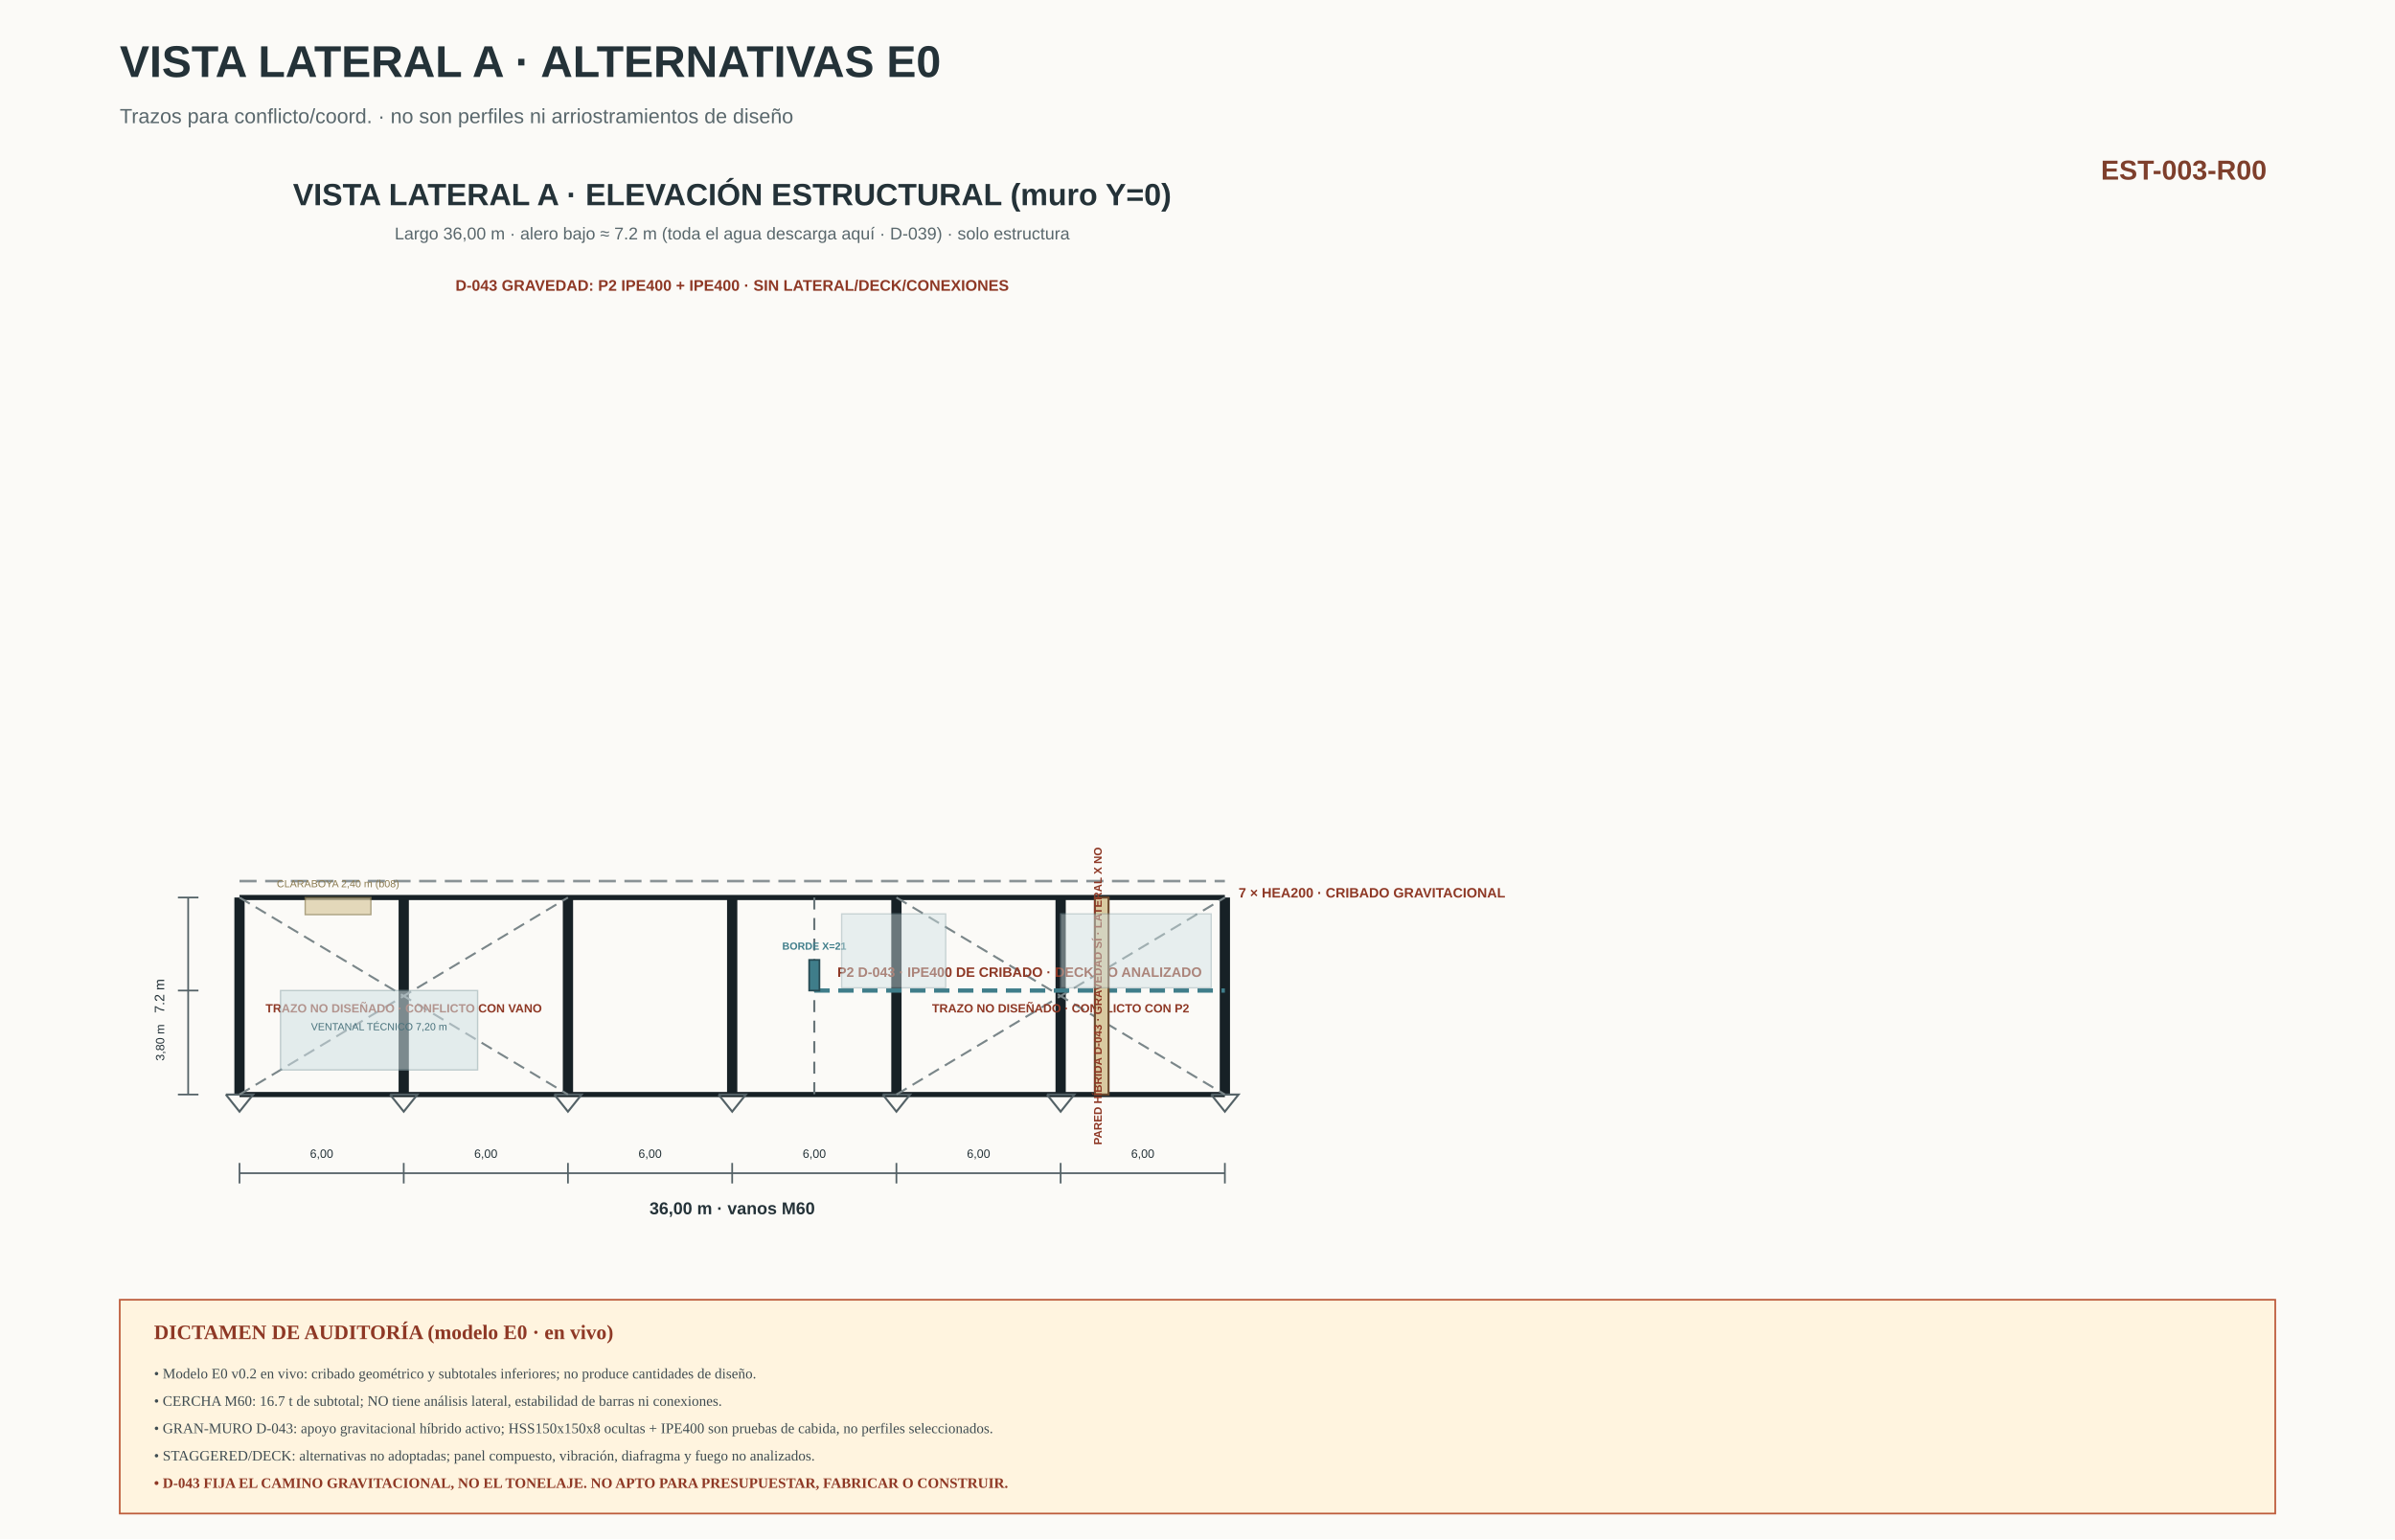
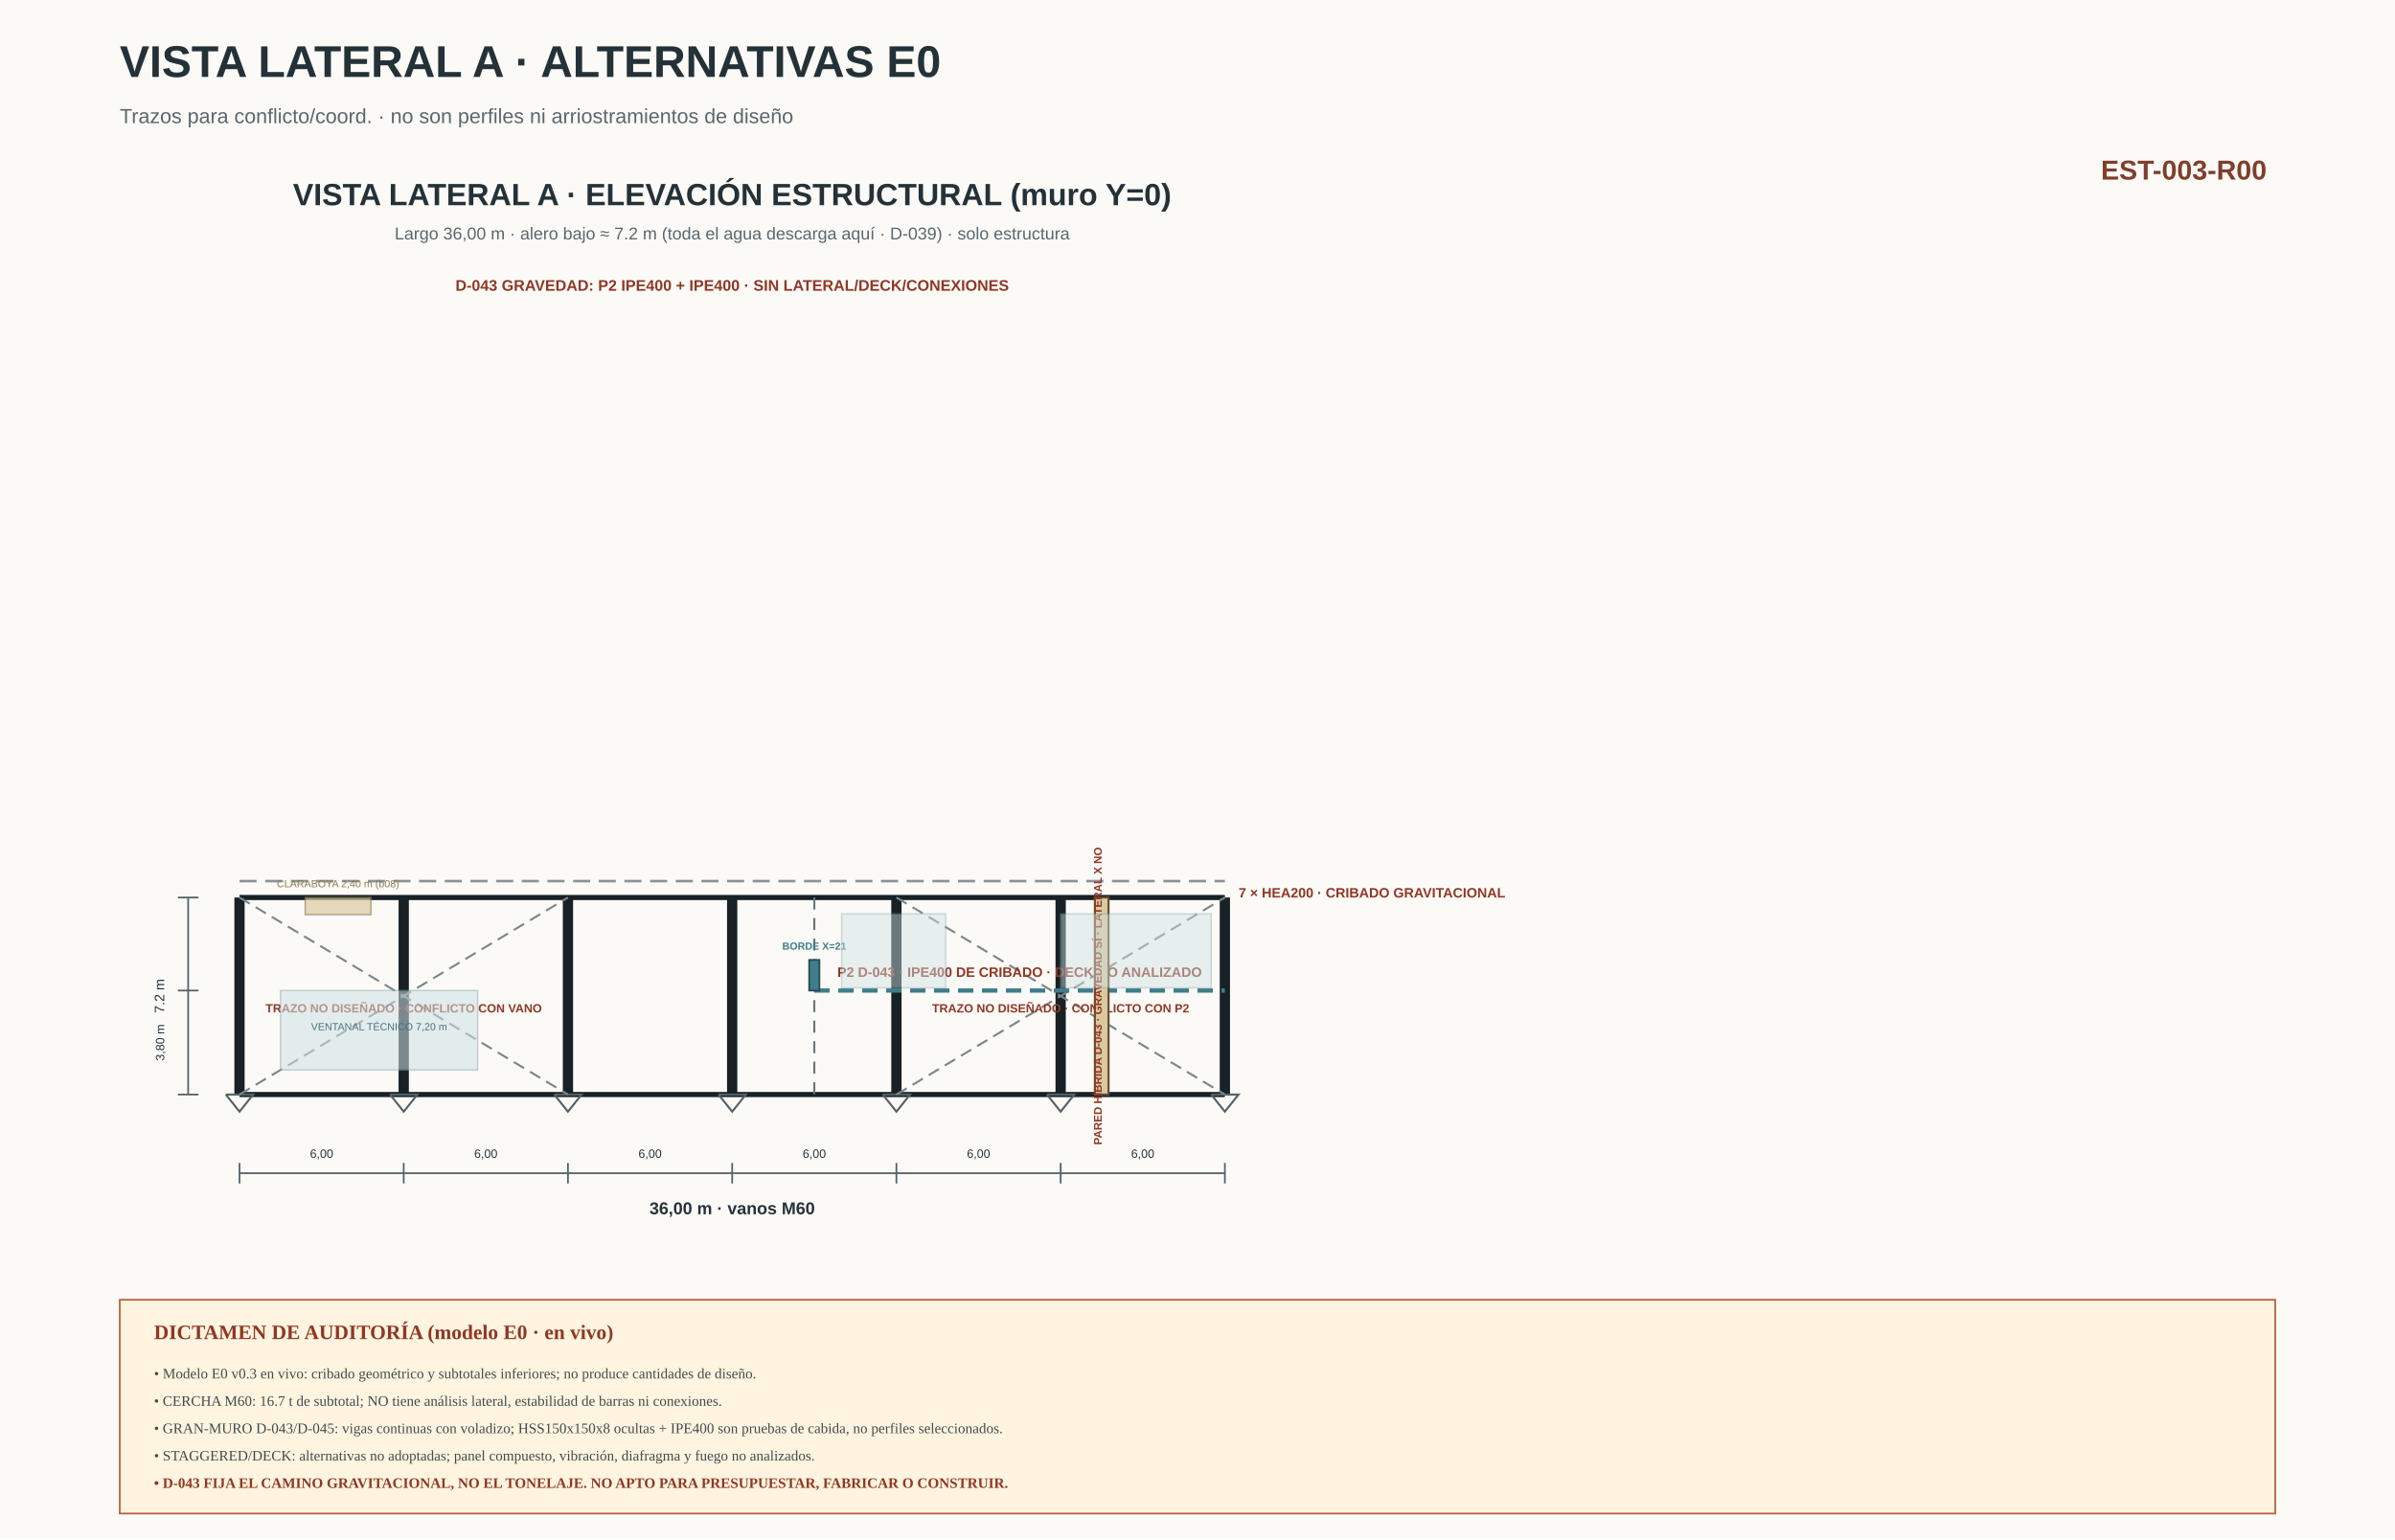
<svg xmlns="http://www.w3.org/2000/svg" width="1400" height="900" viewBox="0 0 1400 900">
  <rect width="1400" height="900" fill="#fbfaf7" />
  <g font-family="Arial">
    <text x="70" y="45" font-size="26" text-anchor="start" font-weight="700" fill="#243238">VISTA LATERAL A · ALTERNATIVAS E0</text>
    <text x="70" y="72" font-size="12" text-anchor="start" font-weight="400" fill="#59676c">Trazos para conflicto/coord. · no son perfiles ni arriostramientos de diseño</text>
    <text x="1325" y="105" font-size="16" text-anchor="end" font-weight="700" fill="#7e3f2c">EST-003-R00</text>
  </g>
  <g font-family="Arial" fill="#20292e">
    <text x="428.0" y="120" font-size="18" text-anchor="middle" font-weight="700" fill="#243238">VISTA LATERAL A · ELEVACIÓN ESTRUCTURAL (muro Y=0)</text>
    <text x="428.0" y="140" font-size="10" text-anchor="middle" font-weight="400" fill="#59676c">Largo 36,00 m · alero bajo ≈ 7.2 m (toda el agua descarga aquí · D-039) · solo estructura</text>
    <line x1="140.0" y1="640.0" x2="716.0" y2="640.0" stroke="#172126" stroke-width="3" />
    <line x1="140.0" y1="524.8" x2="716.0" y2="524.8" stroke="#172126" stroke-width="3" />
    <line x1="140.0" y1="515.2" x2="716.0" y2="515.2" stroke="#8a9396" stroke-width="1.5" stroke-dasharray="10 5" />
    <line x1="140.0" y1="640.0" x2="140.0" y2="524.8" stroke="#172126" stroke-width="6" />
    <polyline points="132.0,640.0 148.0,640.0 140.0,650.0 132.0,640.0" fill="none" stroke="#536166" stroke-width="1.2" />
    <line x1="236.0" y1="640.0" x2="236.0" y2="524.8" stroke="#172126" stroke-width="6" />
    <polyline points="228.0,640.0 244.0,640.0 236.0,650.0 228.0,640.0" fill="none" stroke="#536166" stroke-width="1.2" />
    <line x1="332.0" y1="640.0" x2="332.0" y2="524.8" stroke="#172126" stroke-width="6" />
    <polyline points="324.0,640.0 340.0,640.0 332.0,650.0 324.0,640.0" fill="none" stroke="#536166" stroke-width="1.2" />
    <line x1="428.0" y1="640.0" x2="428.0" y2="524.8" stroke="#172126" stroke-width="6" />
    <polyline points="420.0,640.0 436.0,640.0 428.0,650.0 420.0,640.0" fill="none" stroke="#536166" stroke-width="1.2" />
    <line x1="524.0" y1="640.0" x2="524.0" y2="524.8" stroke="#172126" stroke-width="6" />
    <polyline points="516.0,640.0 532.0,640.0 524.0,650.0 516.0,640.0" fill="none" stroke="#536166" stroke-width="1.2" />
    <line x1="620.0" y1="640.0" x2="620.0" y2="524.8" stroke="#172126" stroke-width="6" />
    <polyline points="612.0,640.0 628.0,640.0 620.0,650.0 612.0,640.0" fill="none" stroke="#536166" stroke-width="1.2" />
    <line x1="716.0" y1="640.0" x2="716.0" y2="524.8" stroke="#172126" stroke-width="6" />
    <polyline points="708.0,640.0 724.0,640.0 716.0,650.0 708.0,640.0" fill="none" stroke="#536166" stroke-width="1.2" />
    <text x="724.0" y="524.8" font-size="8" text-anchor="start" font-weight="700" fill="#8e3825">7 × HEA200 · CRIBADO GRAVITACIONAL</text>
    <line x1="140.0" y1="640.0" x2="332.0" y2="524.8" stroke="#7a8689" stroke-width="1.2" stroke-dasharray="7 4" />
    <line x1="140.0" y1="524.8" x2="332.0" y2="640.0" stroke="#7a8689" stroke-width="1.2" stroke-dasharray="7 4" />
    <line x1="524.0" y1="640.0" x2="716.0" y2="524.8" stroke="#7a8689" stroke-width="1.2" stroke-dasharray="7 4" />
    <line x1="524.0" y1="524.8" x2="716.0" y2="640.0" stroke="#7a8689" stroke-width="1.2" stroke-dasharray="7 4" />
    <text x="236.0" y="592.0" font-size="7" text-anchor="middle" font-weight="700" fill="#8e3825">TRAZO NO DISEÑADO · CONFLICTO CON VANO</text>
    <text x="620.0" y="592.0" font-size="7" text-anchor="middle" font-weight="700" fill="#8e3825">TRAZO NO DISEÑADO · CONFLICTO CON P2</text>
    <line x1="476.0" y1="524.8" x2="476.0" y2="640.0" stroke="#687579" stroke-width="1.2" stroke-dasharray="7 5" />
    <line x1="476.0" y1="579.2" x2="716.0" y2="579.2" stroke="#3f7d8a" stroke-width="2.5" stroke-dasharray="9 5" />
    <text x="596.0" y="571.2" font-size="8" text-anchor="middle" font-weight="700" fill="#8e3825">P2 D-043 · IPE400 DE CRIBADO · DECK NO ANALIZADO</text>
    <rect x="473.0" y="561.28" width="6" height="17.92" fill="#3f7d8a" stroke="#274a53" stroke-width="1" />
    <text x="476.0" y="555.28" font-size="6" text-anchor="middle" font-weight="700" fill="#3f7d8a">BORDE X=21</text>
    <rect x="640.0" y="524.8" width="8" height="115.2" fill="#d9c9a0" stroke="#6b4a2e" stroke-width="1.2" />
    <text x="644.0" y="582.4" font-size="6.5" text-anchor="middle" font-weight="700" fill="#8e3825" transform="rotate(-90 644.0 582.4)">PARED HÍBRIDA D-043 · GRAVEDAD SÍ · LATERAL X NO</text>
    <rect x="164.0" y="579.2" width="115.2" height="46.4" fill="#cfe0e3" stroke="#8aa4a9" stroke-width="0.8" opacity="0.55" />
    <text x="221.6" y="602.4" font-size="6" text-anchor="middle" font-weight="400" fill="#46707a">VENTANAL TÉCNICO 7,20 m</text>
    <rect x="492.0" y="534.4" width="60.8" height="43.2" fill="#cfe0e3" stroke="#8aa4a9" stroke-width="0.8" opacity="0.45" />
    <rect x="620.0" y="534.4" width="88.0" height="43.2" fill="#cfe0e3" stroke="#8aa4a9" stroke-width="0.8" opacity="0.45" />
    <rect x="178.4" y="524.8" width="38.4" height="10" fill="#d9c9a0" stroke="#8a7a4f" stroke-width="0.8" opacity="0.7" />
    <text x="197.6" y="518.8" font-size="6" text-anchor="middle" font-weight="400" fill="#8a7a4f">CLARABOYA 2,40 m (b08)</text>
    <line x1="140.0" y1="686.0" x2="716.0" y2="686.0" stroke="#536166" stroke-width="1.0" />
    <line x1="140.0" y1="680.0" x2="140.0" y2="692.0" stroke="#536166" stroke-width="1.0" />
    <line x1="236.0" y1="680.0" x2="236.0" y2="692.0" stroke="#536166" stroke-width="1.0" />
    <line x1="332.0" y1="680.0" x2="332.0" y2="692.0" stroke="#536166" stroke-width="1.0" />
    <line x1="428.0" y1="680.0" x2="428.0" y2="692.0" stroke="#536166" stroke-width="1.0" />
    <line x1="524.0" y1="680.0" x2="524.0" y2="692.0" stroke="#536166" stroke-width="1.0" />
    <line x1="620.0" y1="680.0" x2="620.0" y2="692.0" stroke="#536166" stroke-width="1.0" />
    <line x1="716.0" y1="680.0" x2="716.0" y2="692.0" stroke="#536166" stroke-width="1.0" />
    <text x="188.0" y="677.0" font-size="7" text-anchor="middle" font-weight="400" fill="#243238">6,00</text>
    <text x="284.0" y="677.0" font-size="7" text-anchor="middle" font-weight="400" fill="#243238">6,00</text>
    <text x="380.0" y="677.0" font-size="7" text-anchor="middle" font-weight="400" fill="#243238">6,00</text>
    <text x="476.0" y="677.0" font-size="7" text-anchor="middle" font-weight="400" fill="#243238">6,00</text>
    <text x="572.0" y="677.0" font-size="7" text-anchor="middle" font-weight="400" fill="#243238">6,00</text>
    <text x="668.0" y="677.0" font-size="7" text-anchor="middle" font-weight="400" fill="#243238">6,00</text>
    <text x="428.0" y="710.0" font-size="10" text-anchor="middle" font-weight="700" fill="#243238">36,00 m · vanos M60</text>
    <line x1="110.0" y1="640.0" x2="110.0" y2="524.8" stroke="#536166" stroke-width="1.0" />
    <line x1="104.0" y1="640.0" x2="116.0" y2="640.0" stroke="#536166" stroke-width="1.0" />
    <line x1="104.0" y1="524.8" x2="116.0" y2="524.8" stroke="#536166" stroke-width="1.0" />
    <line x1="104.0" y1="579.2" x2="116.0" y2="579.2" stroke="#536166" stroke-width="1.0" />
    <text x="96.0" y="582.4" font-size="8" text-anchor="middle" font-weight="400" fill="#243238" transform="rotate(-90 96.0 582.4)">7.2 m</text>
    <text x="96.0" y="609.6" font-size="7" text-anchor="middle" font-weight="400" fill="#243238" transform="rotate(-90 96.0 609.6)">3,80 m</text>
    <text x="428.0" y="170" font-size="9" text-anchor="middle" font-weight="700" fill="#8e3825">D-043 GRAVEDAD: P2 IPE400 + IPE400 · SIN LATERAL/DECK/CONEXIONES</text>
  </g>
  <rect x="70" y="760" width="1260" height="125" fill="#fff4df" stroke="#bd5c3c" stroke-width="1" />
  <text x="90" y="783" font-size="12" text-anchor="start" font-weight="700" fill="#8e3825">DICTAMEN DE AUDITORÍA (modelo E0 · en vivo)</text>
-   <text x="90" y="806" font-size="8.5" text-anchor="start" font-weight="400" fill="#3f4c51">• Modelo E0 v0.2 en vivo: cribado geométrico y subtotales inferiores; no produce cantidades de diseño.</text>
+   <text x="90" y="806" font-size="8.5" text-anchor="start" font-weight="400" fill="#3f4c51">• Modelo E0 v0.3 en vivo: cribado geométrico y subtotales inferiores; no produce cantidades de diseño.</text>
  <text x="90" y="822" font-size="8.5" text-anchor="start" font-weight="400" fill="#3f4c51">• CERCHA M60: 16.7 t de subtotal; NO tiene análisis lateral, estabilidad de barras ni conexiones.</text>
-   <text x="90" y="838" font-size="8.5" text-anchor="start" font-weight="400" fill="#3f4c51">• GRAN-MURO D-043: apoyo gravitacional híbrido activo; HSS150x150x8 ocultas + IPE400 son pruebas de cabida, no perfiles seleccionados.</text>
+   <text x="90" y="838" font-size="8.5" text-anchor="start" font-weight="400" fill="#3f4c51">• GRAN-MURO D-043/D-045: vigas continuas con voladizo; HSS150x150x8 ocultas + IPE400 son pruebas de cabida, no perfiles seleccionados.</text>
  <text x="90" y="854" font-size="8.5" text-anchor="start" font-weight="400" fill="#3f4c51">• STAGGERED/DECK: alternativas no adoptadas; panel compuesto, vibración, diafragma y fuego no analizados.</text>
  <text x="90" y="870" font-size="8.5" text-anchor="start" font-weight="700" fill="#8e3825">• D-043 FIJA EL CAMINO GRAVITACIONAL, NO EL TONELAJE. NO APTO PARA PRESUPUESTAR, FABRICAR O CONSTRUIR.</text>
</svg>
